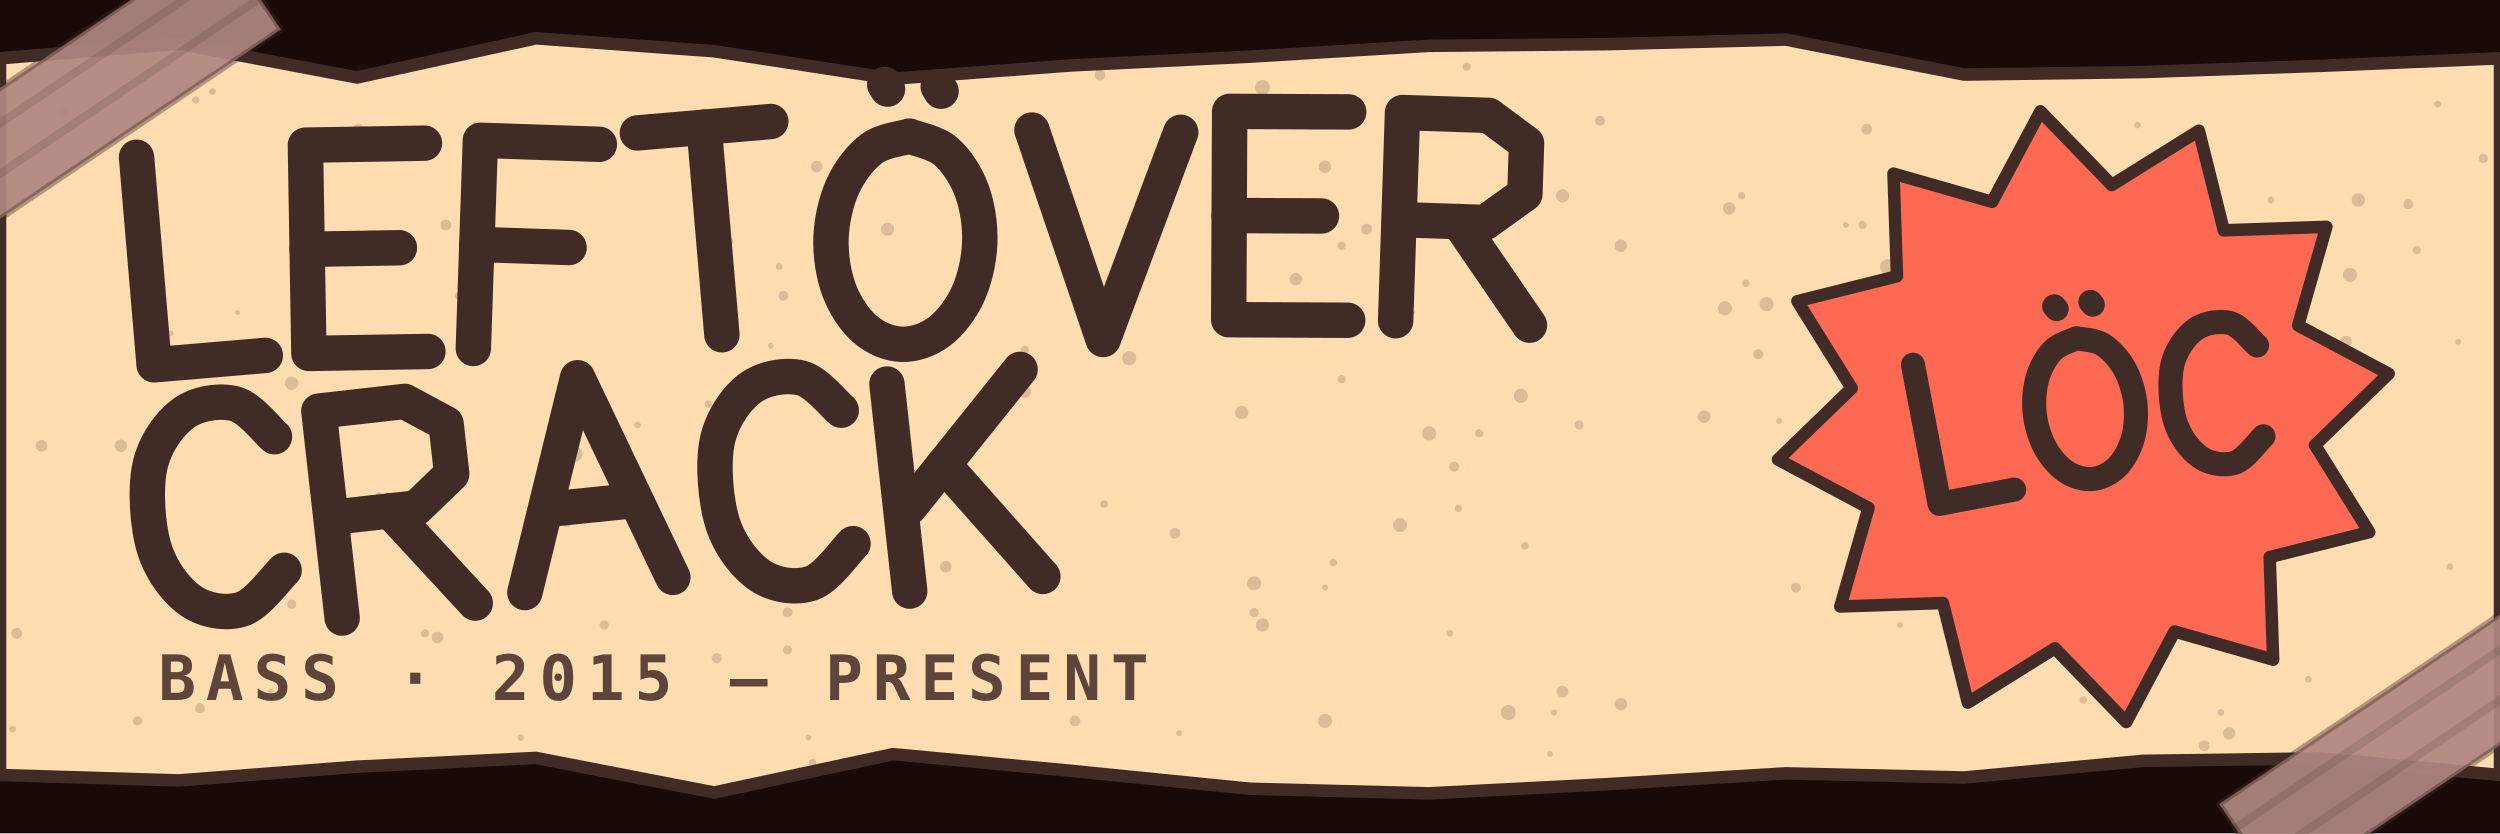
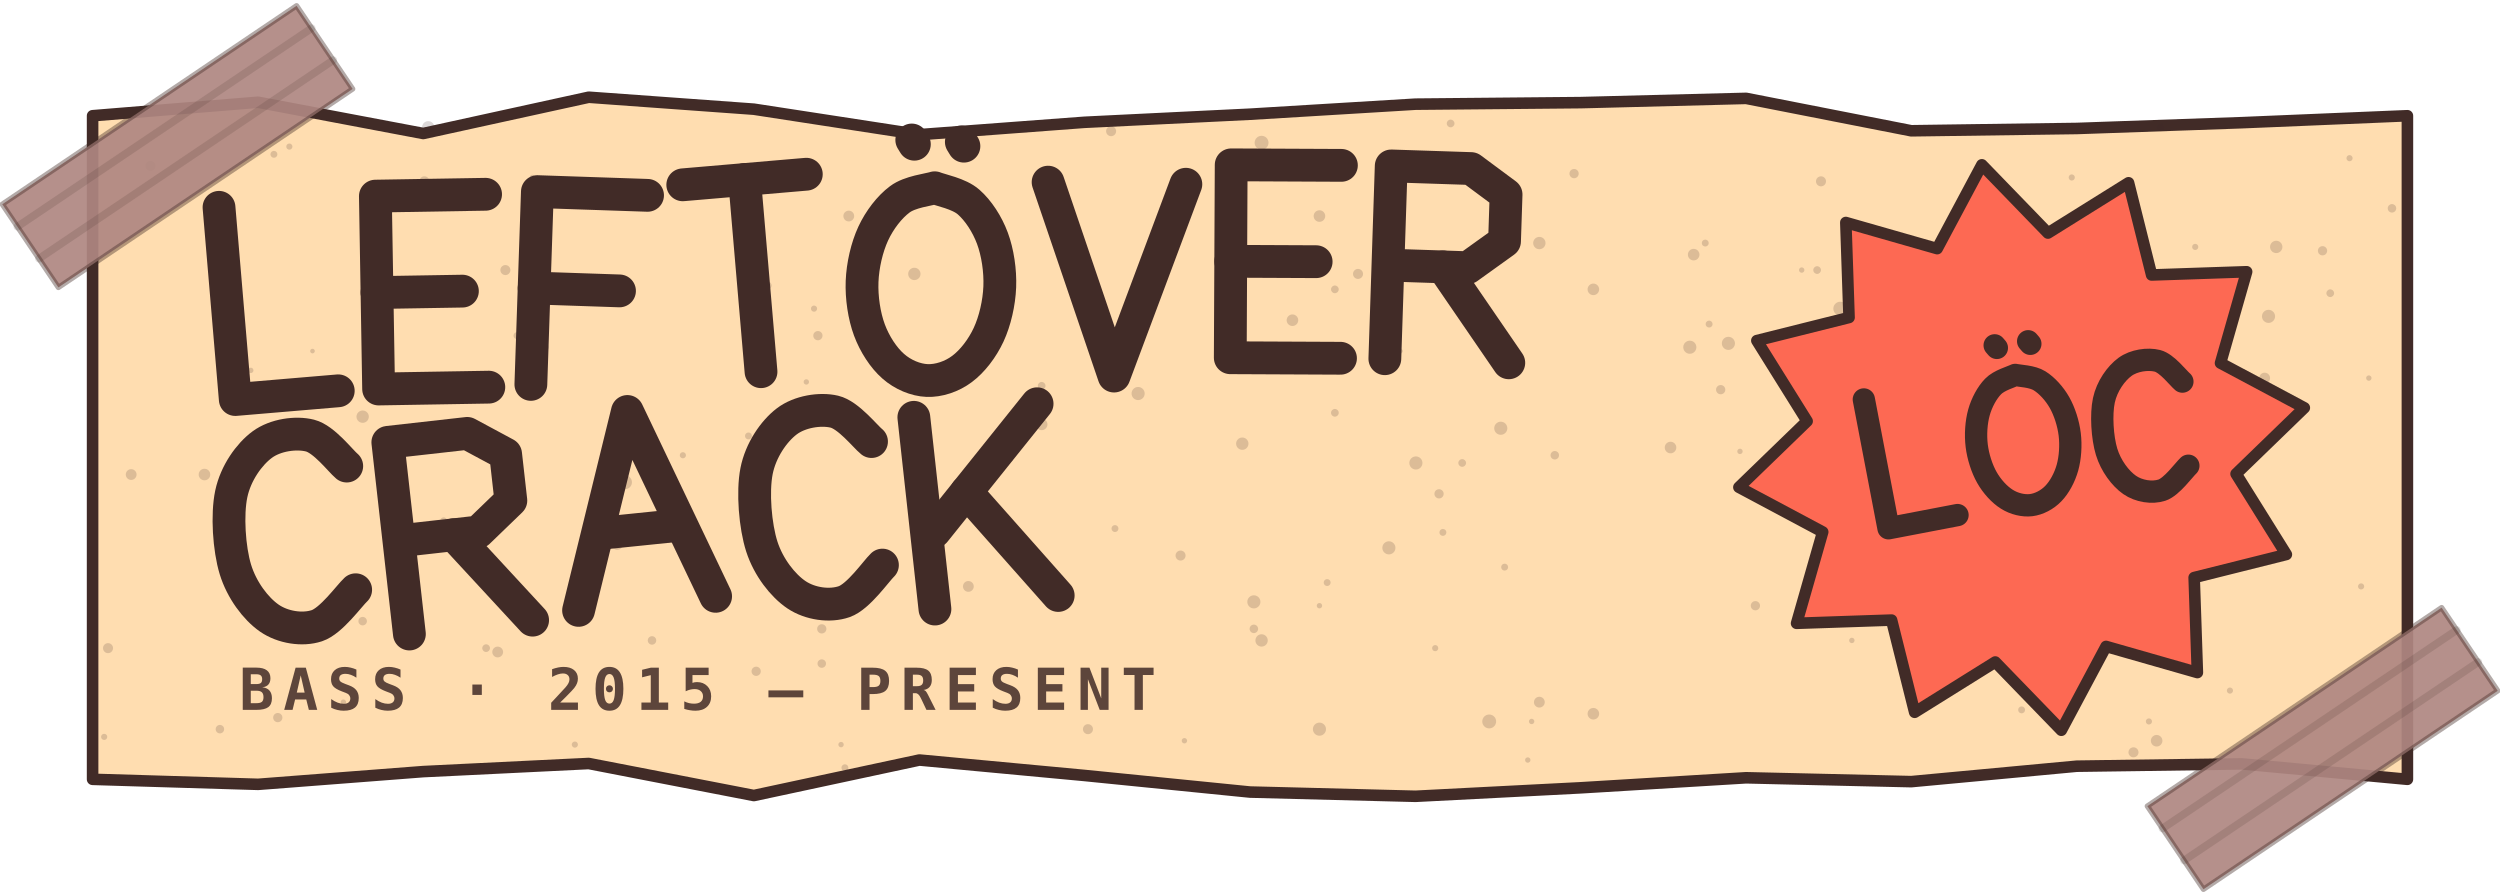
- <svg xmlns="http://www.w3.org/2000/svg" viewBox="0 0 600 200" width="600" height="200">
+ <svg xmlns="http://www.w3.org/2000/svg" viewBox="-24 -16 648 232" width="648" height="232">
  <defs>
    <pattern id="canvas" width="4" height="4" patternUnits="userSpaceOnUse">
      <path d="M0 0.5 H4 M0.5 0 V4" stroke="#412B27" stroke-opacity="0.12" stroke-width="0.8" />
    </pattern>
  </defs>
  <g stroke-linejoin="round" stroke-linecap="round">
-     <rect width="600" height="200" fill="#1A0A07" />
    <path d="M0.0 14.0 L42.9 10.5 L85.7 18.6 L128.6 9.2 L171.4 12.3 L214.3 18.9 L257.1 15.7 L300.0 13.6 L342.9 11.0 L385.7 10.6 L428.6 9.5 L471.4 17.9 L514.3 17.3 L557.1 15.8 L600.0 14.0 L600.0 186.0 L557.1 182.0 L514.3 182.6 L471.4 186.6 L428.6 185.6 L385.7 188.2 L342.9 190.4 L300.0 189.3 L257.1 185.0 L214.3 181.0 L171.4 190.2 L128.6 181.9 L85.7 184.0 L42.9 187.3 L0.0 186.0 Z" fill="#FFDDB0" stroke="#412B27" stroke-width="3" />
    <g fill="#412B27" fill-opacity="0.18">
      <circle cx="250" cy="32" r="1.7" />
      <circle cx="172" cy="158" r="1.2" />
      <circle cx="322" cy="59" r="1.0" />
      <circle cx="86" cy="31" r="1.3" />
      <circle cx="590" cy="82" r="0.7" />
      <circle cx="482" cy="157" r="0.9" />
      <circle cx="588" cy="136" r="0.8" />
      <circle cx="65" cy="166" r="0.7" />
      <circle cx="15" cy="27" r="1.3" />
      <circle cx="283" cy="176" r="0.7" />
      <circle cx="600" cy="167" r="0.9" />
      <circle cx="153" cy="102" r="0.8" />
      <circle cx="389" cy="169" r="1.5" />
      <circle cx="170" cy="97" r="0.9" />
      <circle cx="352" cy="16" r="1.0" />
      <circle cx="70" cy="145" r="1.1" />
      <circle cx="531" cy="57" r="0.6" />
      <circle cx="215" cy="30" r="0.8" />
      <circle cx="303" cy="21" r="1.8" />
      <circle cx="476" cy="128" r="1.4" />
      <circle cx="102" cy="152" r="1.0" />
      <circle cx="47" cy="24" r="0.9" />
      <circle cx="443" cy="54" r="0.7" />
      <circle cx="282" cy="128" r="1.3" />
      <circle cx="375" cy="47" r="1.6" />
      <circle cx="303" cy="150" r="1.6" />
      <circle cx="187" cy="64" r="0.8" />
      <circle cx="448" cy="31" r="1.3" />
      <circle cx="189" cy="156" r="1.1" />
      <circle cx="564" cy="66" r="1.7" />
      <circle cx="463" cy="90" r="1.5" />
      <circle cx="563" cy="82" r="1.4" />
      <circle cx="409" cy="100" r="1.5" />
      <circle cx="506" cy="135" r="1.2" />
      <circle cx="519" cy="58" r="1.8" />
      <circle cx="29" cy="107" r="1.5" />
      <circle cx="339" cy="75" r="0.6" />
      <circle cx="203" cy="49" r="1.3" />
      <circle cx="246" cy="84" r="1.0" />
      <circle cx="4" cy="152" r="1.3" />
      <circle cx="372" cy="181" r="0.7" />
      <circle cx="264" cy="18" r="1.3" />
      <circle cx="578" cy="49" r="1.2" />
      <circle cx="483" cy="127" r="1.5" />
      <circle cx="125" cy="177" r="0.8" />
      <circle cx="79" cy="146" r="1.4" />
      <circle cx="419" cy="68" r="0.9" />
      <circle cx="70" cy="92" r="1.6" />
      <circle cx="473" cy="110" r="1.8" />
      <circle cx="355" cy="104" r="1.0" />
      <circle cx="375" cy="166" r="1.4" />
      <circle cx="301" cy="147" r="1.1" />
      <circle cx="318" cy="173" r="1.7" />
      <circle cx="533" cy="171" r="0.8" />
      <circle cx="91" cy="119" r="0.9" />
      <circle cx="566" cy="48" r="1.6" />
      <circle cx="498" cy="95" r="0.7" />
      <circle cx="3" cy="175" r="0.8" />
      <circle cx="535" cy="176" r="1.5" />
      <circle cx="92" cy="123" r="0.9" />
      <circle cx="175" cy="58" r="1.0" />
      <circle cx="422" cy="85" r="1.2" />
      <circle cx="136" cy="125" r="1.5" />
      <circle cx="554" cy="163" r="0.8" />
      <circle cx="271" cy="86" r="1.7" />
      <circle cx="105" cy="153" r="1.4" />
      <circle cx="212" cy="32" r="1.7" />
      <circle cx="536" cy="17" r="1.0" />
      <circle cx="311" cy="67" r="1.5" />
      <circle cx="238" cy="103" r="0.6" />
      <circle cx="145" cy="150" r="1.1" />
      <circle cx="585" cy="25" r="0.8" />
      <circle cx="87" cy="17" r="1.6" />
      <circle cx="213" cy="55" r="1.6" />
      <circle cx="350" cy="122" r="0.9" />
      <circle cx="540" cy="142" r="1.0" />
      <circle cx="302" cy="52" r="1.7" />
      <circle cx="414" cy="74" r="1.7" />
      <circle cx="384" cy="29" r="1.2" />
      <circle cx="196" cy="40" r="1.4" />
      <circle cx="356" cy="31" r="0.9" />
      <circle cx="518" cy="41" r="1.1" />
      <circle cx="427" cy="101" r="0.7" />
      <circle cx="246" cy="94" r="1.5" />
      <circle cx="10" cy="107" r="1.4" />
      <circle cx="114" cy="30" r="0.7" />
      <circle cx="336" cy="126" r="1.7" />
      <circle cx="195" cy="183" r="0.9" />
      <circle cx="389" cy="59" r="1.5" />
      <circle cx="343" cy="104" r="1.7" />
      <circle cx="365" cy="95" r="1.7" />
      <circle cx="301" cy="140" r="1.7" />
      <circle cx="320" cy="135" r="0.9" />
      <circle cx="447" cy="54" r="1.0" />
      <circle cx="366" cy="131" r="0.9" />
      <circle cx="529" cy="179" r="1.3" />
      <circle cx="48" cy="170" r="1.2" />
      <circle cx="431" cy="141" r="1.2" />
      <circle cx="456" cy="150" r="0.7" />
      <circle cx="349" cy="112" r="1.2" />
      <circle cx="379" cy="102" r="1.1" />
      <circle cx="418" cy="47" r="0.9" />
      <circle cx="318" cy="141" r="0.7" />
      <circle cx="258" cy="173" r="1.3" />
      <circle cx="580" cy="60" r="1.0" />
      <circle cx="513" cy="30" r="0.8" />
      <circle cx="60" cy="146" r="1.5" />
      <circle cx="185" cy="83" r="0.7" />
      <circle cx="424" cy="73" r="1.7" />
      <circle cx="348" cy="152" r="0.8" />
      <circle cx="478" cy="64" r="1.8" />
      <circle cx="234" cy="44" r="1.1" />
      <circle cx="322" cy="91" r="1.0" />
      <circle cx="33" cy="173" r="1.1" />
      <circle cx="110" cy="71" r="0.9" />
      <circle cx="453" cy="64" r="1.8" />
      <circle cx="373" cy="171" r="0.7" />
      <circle cx="545" cy="48" r="0.8" />
      <circle cx="107" cy="54" r="1.3" />
      <circle cx="194" cy="177" r="0.7" />
      <circle cx="138" cy="109" r="1.8" />
      <circle cx="298" cy="99" r="1.6" />
      <circle cx="30" cy="36" r="0.7" />
      <circle cx="265" cy="121" r="0.9" />
      <circle cx="328" cy="55" r="1.3" />
      <circle cx="57" cy="75" r="0.6" />
      <circle cx="51" cy="22" r="0.8" />
      <circle cx="482" cy="87" r="1.0" />
      <circle cx="188" cy="71" r="1.2" />
      <circle cx="415" cy="50" r="1.5" />
      <circle cx="500" cy="168" r="0.9" />
      <circle cx="189" cy="147" r="1.2" />
      <circle cx="41" cy="80" r="0.7" />
      <circle cx="596" cy="38" r="1.1" />
      <circle cx="318" cy="40" r="1.5" />
      <circle cx="117" cy="74" r="1.2" />
      <circle cx="227" cy="136" r="1.4" />
      <circle cx="362" cy="171" r="1.8" />
      <circle cx="37" cy="128" r="1.6" />
      <circle cx="465" cy="117" r="1.1" />
    </g>
    <g transform="translate(34 38) rotate(-2) scale(3.5714)" fill="none" stroke="#412B27" stroke-width="2.38" stroke-linecap="round" stroke-linejoin="round">
      <g transform="translate(0.00 -0.28) rotate(-2.84 3.75 7)">
        <path d="M0.00 0.00 L0.00 14.00 L7.50 14.00" />
      </g>
      <g transform="translate(10.90 -0.43) rotate(1.04 4.0 7)">
        <path d="M8.00 0.00 L0.00 0.00 L0.00 14.00 L8.00 14.00" />
        <path d="M0.00 7.00 L6.20 7.00" />
      </g>
      <g transform="translate(22.30 -0.16) rotate(3.94 4.0 7)">
        <path d="M8.00 0.00 L0.00 0.00 L0.00 14.00" />
        <path d="M0.00 7.00 L6.20 7.00" />
      </g>
      <g transform="translate(33.70 -0.78) rotate(-2.90 4.5 7)">
        <path d="M0.00 0.00 L9.00 0.00" />
        <path d="M4.50 0.00 L4.50 14.00" />
      </g>
      <g transform="translate(46.10 0.29) rotate(4.25 5.0 7)">
        <path d="M5.00 0.00 C5.42 0.16 6.78 0.35 7.50 0.94 C8.22 1.52 8.91 2.49 9.33 3.50 C9.75 4.51 10.00 5.83 10.00 7.00 C10.00 8.17 9.75 9.49 9.33 10.50 C8.91 11.51 8.22 12.48 7.50 13.06 C6.78 13.65 5.83 14.00 5.00 14.00 C4.17 14.00 3.22 13.65 2.50 13.06 C1.78 12.48 1.09 11.51 0.67 10.50 C0.25 9.49 0.00 8.17 0.00 7.00 C0.00 5.83 0.25 4.51 0.67 3.50 C1.09 2.49 1.78 1.52 2.50 0.94 C3.22 0.35 4.58 0.16 5.00 0.00" />
        <path d="M3.20 -3.40 L3.40 -3.10" />
        <path d="M6.80 -3.40 L7.00 -3.10" />
      </g>
      <g transform="translate(59.50 0.43) rotate(2.87 5.0 7)">
        <path d="M0.00 0.00 L5.00 14.00 L10.00 0.00" />
      </g>
      <g transform="translate(72.90 -0.45) rotate(2.27 4.0 7)">
        <path d="M8.00 0.00 L0.00 0.00 L0.00 14.00 L8.00 14.00" />
        <path d="M0.00 7.00 L6.20 7.00" />
      </g>
      <g transform="translate(84.30 0.17) rotate(3.89 4.5 7)">
        <path d="M0.00 14.00 L0.00 0.00 L5.80 0.00 L8.40 1.80 L8.40 5.20 L5.80 7.20 L0.00 7.20" />
        <path d="M4.00 7.20 L9.00 14.00" />
      </g>
    </g>
    <g transform="translate(34 96) rotate(-2) scale(3.5714)" fill="none" stroke="#412B27" stroke-width="2.38" stroke-linecap="round" stroke-linejoin="round">
      <g transform="translate(0.00 0.34) rotate(-2.13 4.5 7)">
        <path d="M9.00 2.60 C8.58 2.20 7.50 0.53 6.50 0.20 C5.50 -0.13 4.00 -0.03 3.00 0.60 C2.00 1.23 0.93 2.52 0.50 4.00 C0.07 5.48 0.05 7.97 0.40 9.50 C0.75 11.03 1.67 12.45 2.60 13.20 C3.53 13.95 4.93 14.27 6.00 14.00 C7.07 13.73 8.50 12.00 9.00 11.60" />
      </g>
      <g transform="translate(12.40 0.79) rotate(-4.42 4.5 7)">
        <path d="M0.00 14.00 L0.00 0.00 L5.80 0.00 L8.40 1.80 L8.40 5.20 L5.80 7.20 L0.00 7.20" />
        <path d="M4.00 7.20 L9.00 14.00" />
      </g>
      <g transform="translate(24.80 -0.49) rotate(-3.86 5.0 7)">
        <path d="M0.00 14.00 L5.00 0.00 L10.00 14.00" />
        <path d="M2.30 8.60 L7.70 8.60" />
      </g>
      <g transform="translate(38.20 -0.04) rotate(-3.05 4.5 7)">
        <path d="M9.00 2.60 C8.58 2.20 7.50 0.53 6.50 0.20 C5.50 -0.13 4.00 -0.03 3.00 0.60 C2.00 1.23 0.93 2.52 0.50 4.00 C0.07 5.48 0.05 7.97 0.40 9.50 C0.75 11.03 1.67 12.45 2.60 13.20 C3.53 13.95 4.93 14.27 6.00 14.00 C7.07 13.73 8.50 12.00 9.00 11.60" />
      </g>
      <g transform="translate(50.60 0.32) rotate(-4.28 4.5 7)">
        <path d="M0.00 0.00 L0.00 14.00" />
        <path d="M9.00 0.00 L0.60 8.40" />
        <path d="M3.20 5.80 L9.00 14.00" />
      </g>
    </g>
    <text x="38" y="168" font-family="ui-monospace, Menlo, monospace" font-size="15" font-weight="700" letter-spacing="2.4" fill="#412B27" fill-opacity="0.85">BASS · 2015 – PRESENT</text>
    <path d="M500.0 26.0 L514.5 45.9 L537.0 35.9 L539.6 60.4 L564.1 63.0 L554.1 85.5 L574.0 100.0 L554.1 114.5 L564.1 137.0 L539.6 139.6 L537.0 164.1 L514.5 154.1 L500.0 174.0 L485.5 154.1 L463.0 164.1 L460.4 139.6 L435.9 137.0 L445.9 114.5 L426.0 100.0 L445.9 85.5 L435.9 63.0 L460.4 60.4 L463.0 35.9 L485.5 45.9 Z" fill="#FD6953" stroke="#412B27" stroke-width="3" transform="rotate(-8 500 100)" />
    <g transform="translate(500 82) rotate(-8) scale(2.4286)" fill="none" stroke="#412B27" stroke-width="2.38" stroke-linecap="round" stroke-linejoin="round">
      <g transform="translate(-16.65 -0.28) rotate(-2.84 3.75 7)">
        <path d="M0.00 0.00 L0.00 14.00 L7.50 14.00" />
      </g>
      <g transform="translate(-5.75 -0.43) rotate(1.04 5.0 7)">
        <path d="M5.00 0.00 C5.42 0.16 6.78 0.35 7.50 0.94 C8.22 1.52 8.91 2.49 9.33 3.50 C9.75 4.51 10.00 5.83 10.00 7.00 C10.00 8.17 9.75 9.49 9.33 10.50 C8.91 11.51 8.22 12.48 7.50 13.06 C6.78 13.65 5.83 14.00 5.00 14.00 C4.17 14.00 3.22 13.65 2.50 13.06 C1.78 12.48 1.09 11.51 0.67 10.50 C0.25 9.49 0.00 8.17 0.00 7.00 C0.00 5.83 0.25 4.51 0.67 3.50 C1.09 2.49 1.78 1.52 2.50 0.94 C3.22 0.35 4.58 0.16 5.00 0.00" />
        <path d="M3.20 -3.40 L3.40 -3.10" />
        <path d="M6.80 -3.40 L7.00 -3.10" />
      </g>
      <g transform="translate(7.65 -0.16) rotate(3.94 4.5 7)">
        <path d="M9.00 2.60 C8.58 2.20 7.50 0.53 6.50 0.20 C5.50 -0.13 4.00 -0.03 3.00 0.60 C2.00 1.23 0.93 2.52 0.50 4.00 C0.07 5.48 0.05 7.97 0.40 9.50 C0.75 11.03 1.67 12.45 2.60 13.20 C3.53 13.95 4.93 14.27 6.00 14.00 C7.07 13.73 8.50 12.00 9.00 11.60" />
      </g>
    </g>
    <g transform="translate(22 22) rotate(-34)">
      <rect x="-46" y="-13" width="92" height="26" fill="#AF8781" fill-opacity="0.92" stroke="#412B27" stroke-opacity="0.4" stroke-width="1.4" />
      <path d="M-46 -6 H46 M-46 4 H46" stroke="#412B27" stroke-opacity="0.15" stroke-width="2" />
    </g>
    <g transform="translate(578 178) rotate(-34)">
      <rect x="-46" y="-13" width="92" height="26" fill="#AF8781" fill-opacity="0.92" stroke="#412B27" stroke-opacity="0.4" stroke-width="1.4" />
      <path d="M-46 -6 H46 M-46 4 H46" stroke="#412B27" stroke-opacity="0.15" stroke-width="2" />
    </g>
  </g>
</svg>
